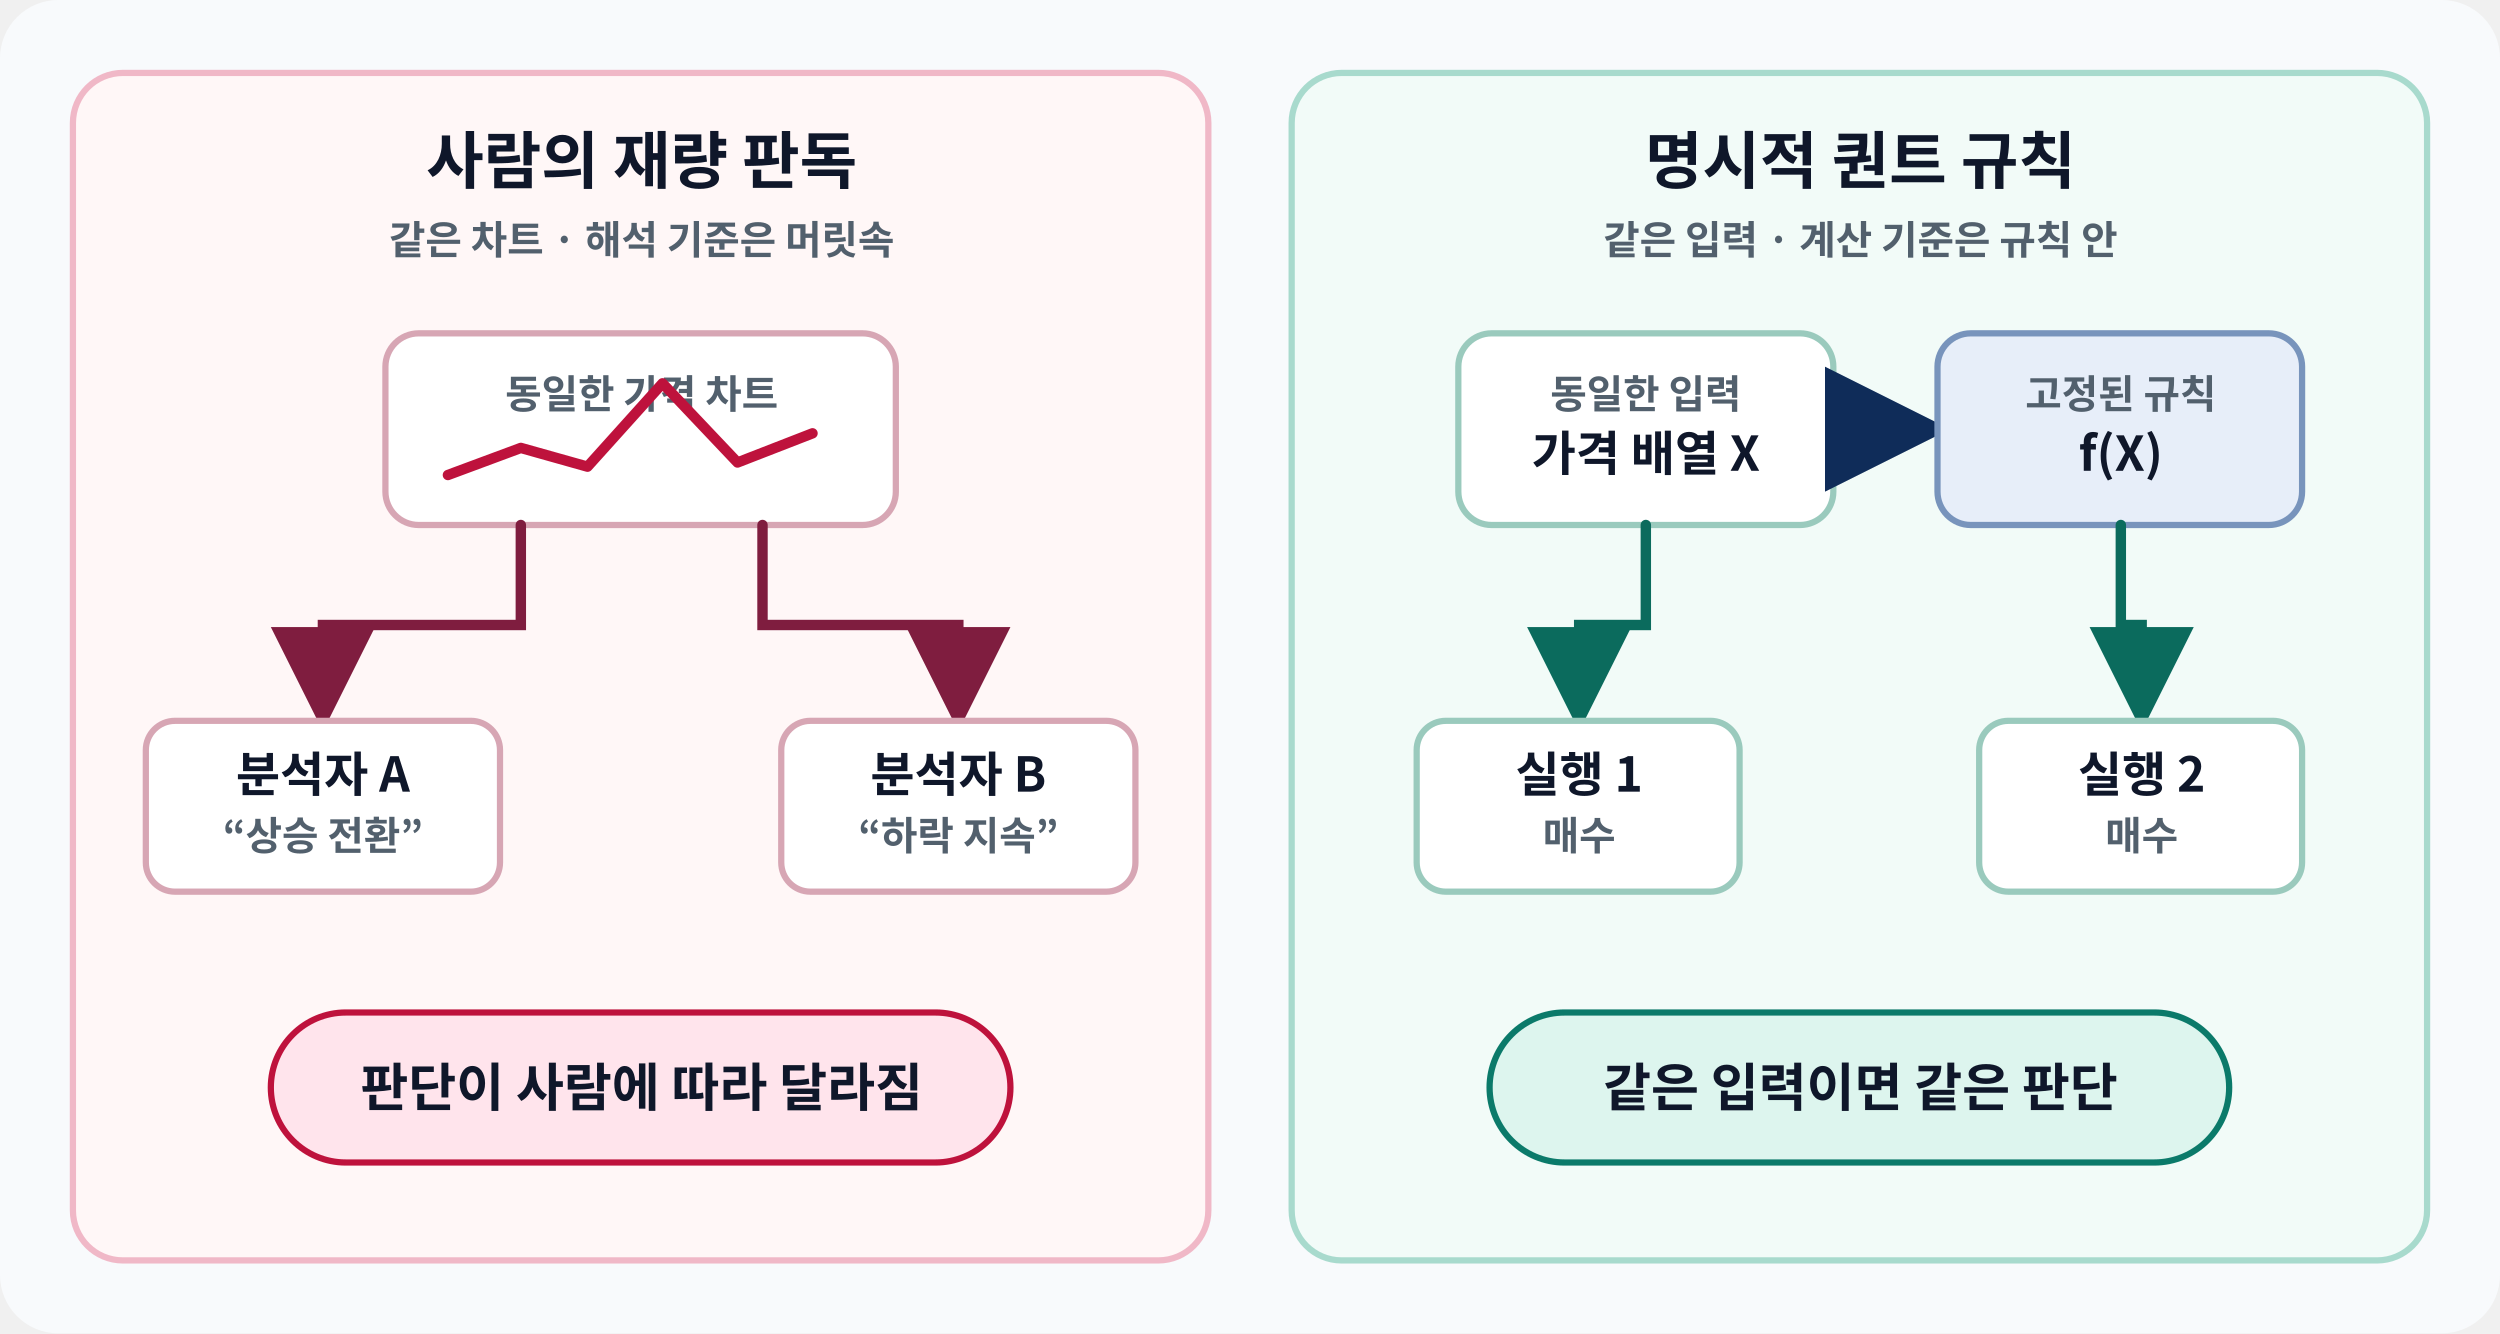
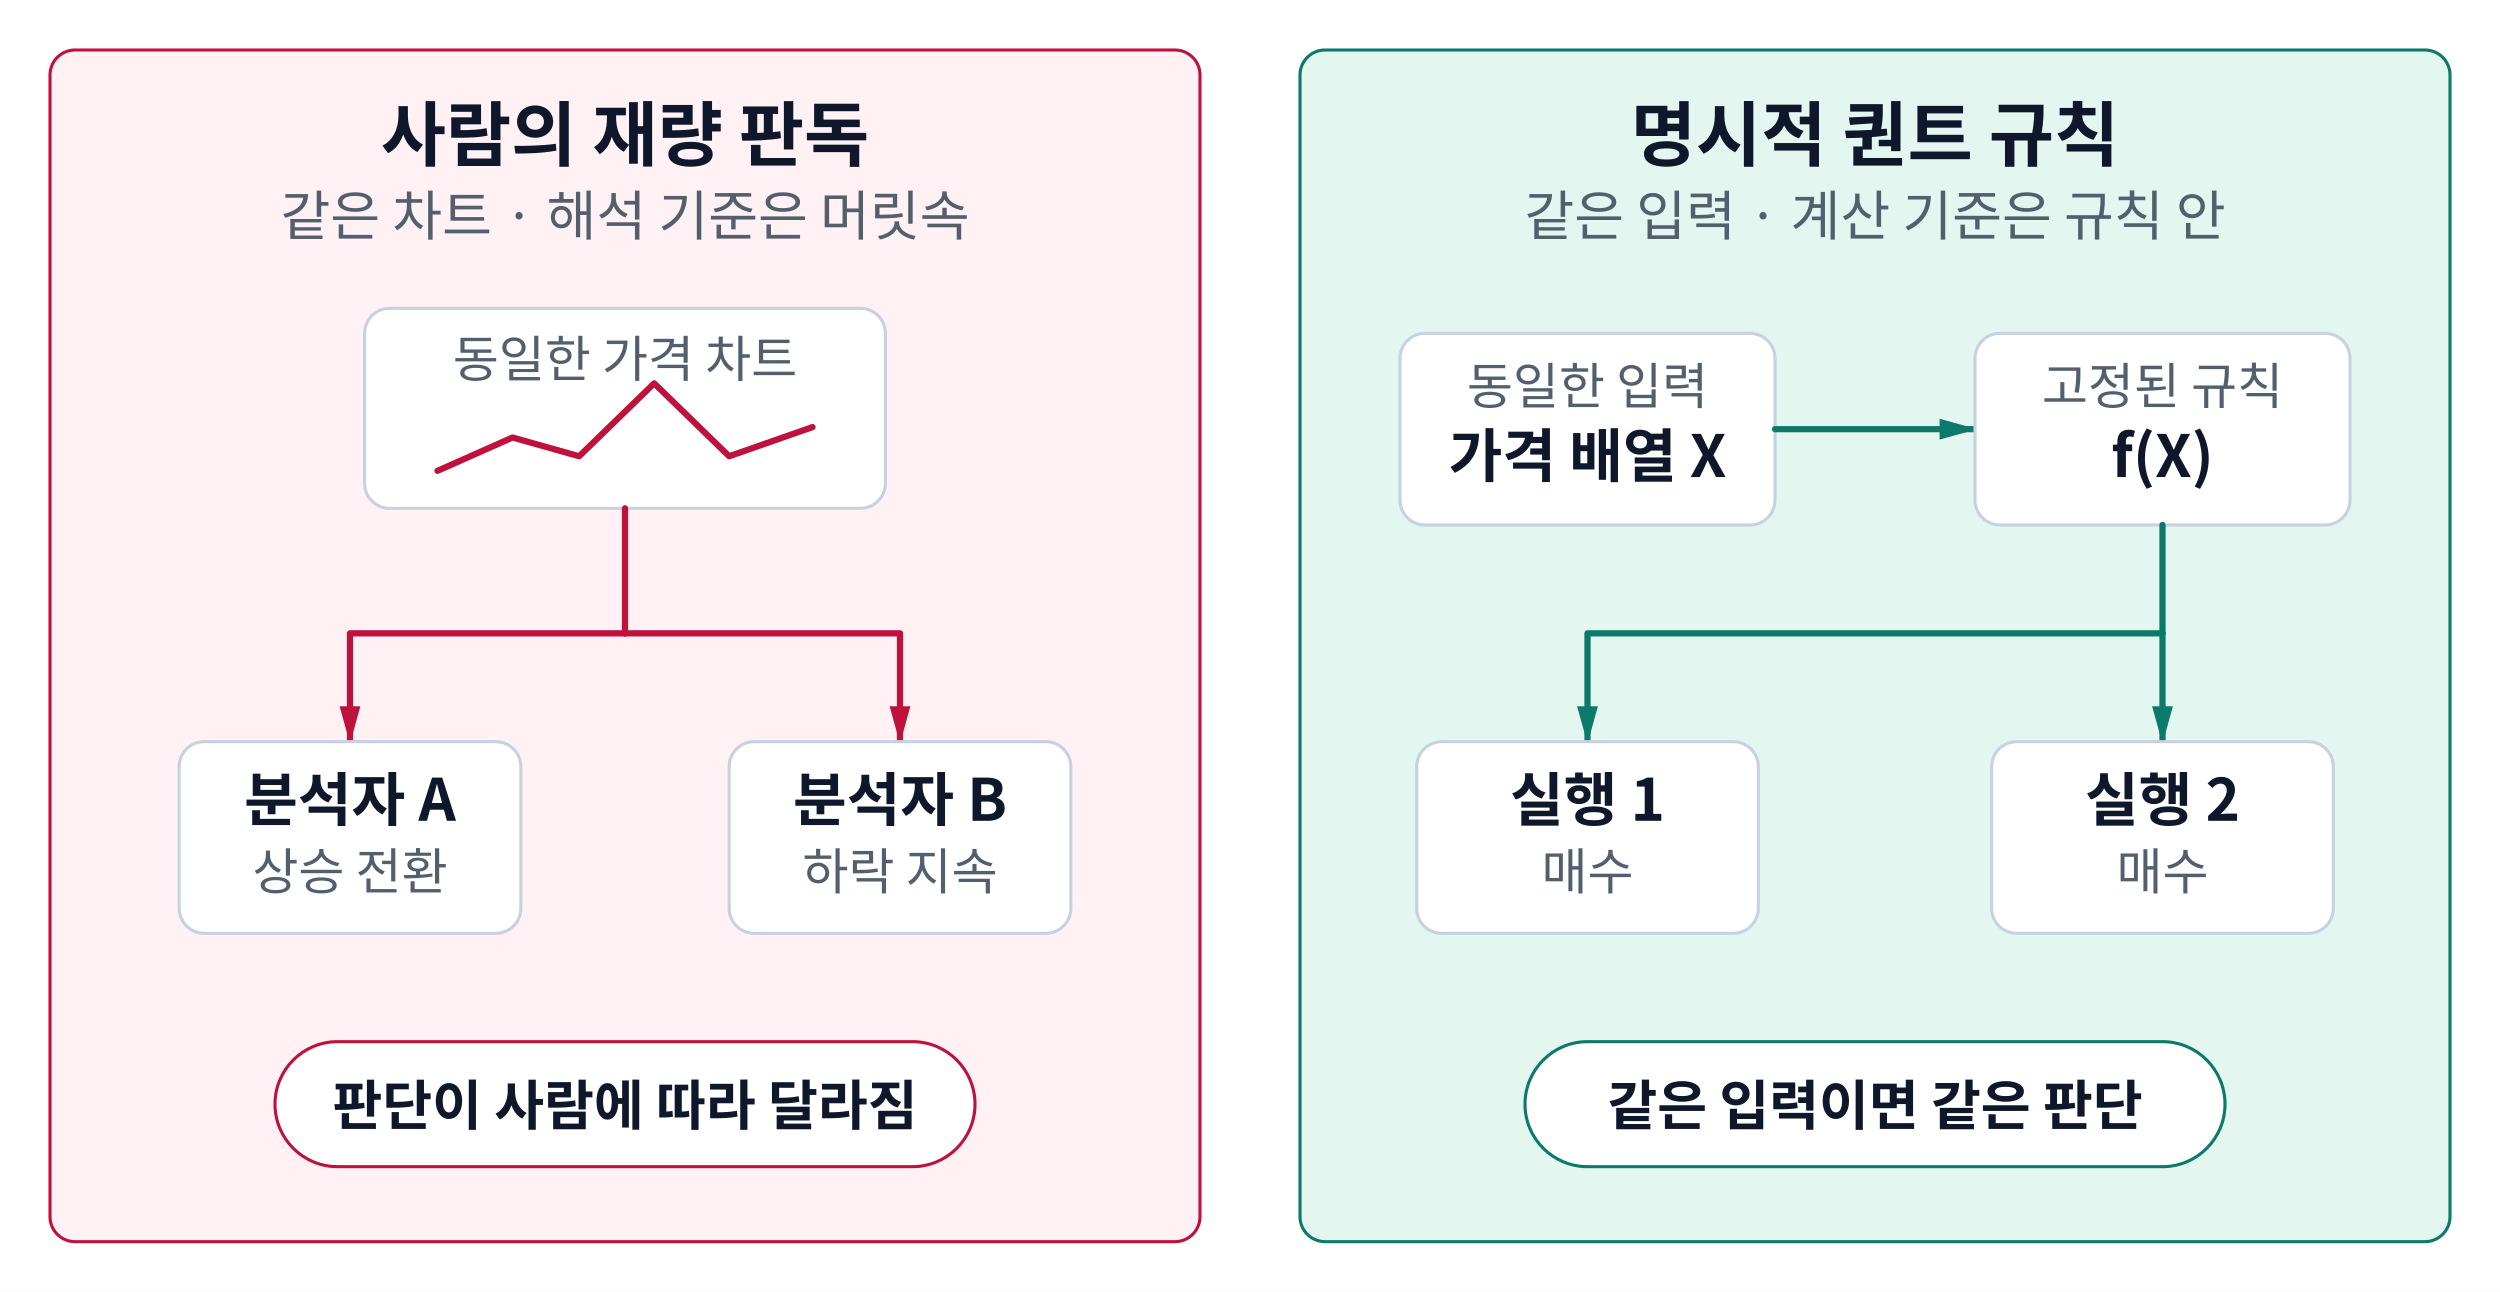
- <svg xmlns="http://www.w3.org/2000/svg" viewBox="0 0 1200 640" role="img" aria-labelledby="title desc">
+ <svg xmlns="http://www.w3.org/2000/svg" viewBox="0 0 1200 620" role="img" aria-labelledby="title desc">
  <defs>
-     <marker id="arrow-red" viewBox="0 0 12 12" refX="10" refY="6" markerWidth="12" markerHeight="12" orient="auto-start-reverse">
-       <path d="M1 1l10 5-10 5z" fill="#7F1D3F" />
-     </marker>
-     <marker id="arrow-green" viewBox="0 0 12 12" refX="10" refY="6" markerWidth="12" markerHeight="12" orient="auto-start-reverse">
-       <path d="M1 1l10 5-10 5z" fill="#0B6B5D" />
-     </marker>
-     <marker id="arrow-navy" viewBox="0 0 12 12" refX="10" refY="6" markerWidth="12" markerHeight="12" orient="auto-start-reverse">
-       <path d="M1 1l10 5-10 5z" fill="#0F2C59" />
+     <marker id="arrow" markerUnits="userSpaceOnUse" viewBox="0 0 18 10" refX="17" refY="5" markerWidth="18" markerHeight="10" orient="auto">
+       <path d="M0 0L18 5L0 10Z" fill="context-stroke" />
    </marker>
    <style>
-       text { font-family:'Noto Sans CJK KR','Apple SD Gothic Neo','Malgun Gothic',sans-serif; fill:#0F172A; }
-       .head { font-size:30px; font-weight:900; }
-       .small { font-size:19px; font-weight:750; fill:#52606D; }
-       .label { font-size:23px; font-weight:850; }
-       .result { font-size:25px; font-weight:900; }
+       text { font-family:"Noto Sans CJK KR","Noto Sans KR",sans-serif; fill:#0F172A; }
+       .title { font-size:34px; font-weight:700; }
+       .body { font-size:26px; font-weight:400; fill:#52606D; }
+       .node-title { font-size:28px; font-weight:700; }
+       .node-body { font-size:24px; font-weight:400; fill:#52606D; }
+       .result { font-size:26px; font-weight:700; }
+       .panel { stroke-width:1.5; }
+       .node { fill:#FFFFFF; stroke:#C7D2E1; stroke-width:1.5; }
+       .rose-flow { fill:none; stroke:#BE123C; stroke-width:3; stroke-linecap:round; stroke-linejoin:round; marker-end:url(#arrow); }
+       .rose-trunk { fill:none; stroke:#BE123C; stroke-width:3; stroke-linecap:round; }
+       .teal-flow { fill:none; stroke:#0B7A6A; stroke-width:3; stroke-linecap:round; stroke-linejoin:round; marker-end:url(#arrow); }
+       .teal-trunk { fill:none; stroke:#0B7A6A; stroke-width:3; stroke-linecap:round; }
    </style>
  </defs>
-   <rect width="1200" height="640" rx="28" fill="#F8FAFC" />
-   <rect x="35" y="35" width="545" height="570" rx="24" fill="#FFF7F7" stroke="#F0B8C7" stroke-width="3" />
-   <text x="308" y="88" text-anchor="middle" class="head" fill="#9F1239">사람의 재량 판독</text>
-   <text x="308" y="122" text-anchor="middle" class="small">같은 차트 · 해석 기준은 머릿속</text>
-   <rect x="185" y="160" width="245" height="92" rx="16" fill="#FFFFFF" stroke="#D7A6B4" stroke-width="3" />
-   <text x="308" y="196" text-anchor="middle" class="small">동일한 가격 차트</text>
-   <polyline points="215,228 250,215 282,224 318,184 354,222 390,208" fill="none" stroke="#BE123C" stroke-width="5" stroke-linecap="round" stroke-linejoin="round" />
-   <path d="M250 252V300H155V346" fill="none" stroke="#7F1D3F" stroke-width="5" stroke-linecap="round" marker-end="url(#arrow-red)" />
-   <path d="M366 252V300H460V346" fill="none" stroke="#7F1D3F" stroke-width="5" stroke-linecap="round" marker-end="url(#arrow-red)" />
-   <rect x="70" y="346" width="170" height="82" rx="14" fill="#FFFFFF" stroke="#D7A6B4" stroke-width="3" />
-   <text x="155" y="380" text-anchor="middle" class="label">분석자 A</text>
-   <text x="155" y="408" text-anchor="middle" class="small">“상승 전환”</text>
-   <rect x="375" y="346" width="170" height="82" rx="14" fill="#FFFFFF" stroke="#D7A6B4" stroke-width="3" />
-   <text x="460" y="380" text-anchor="middle" class="label">분석자 B</text>
-   <text x="460" y="408" text-anchor="middle" class="small">“하락 지속”</text>
-   <rect x="130" y="486" width="355" height="72" rx="36" fill="#FFE4EC" stroke="#BE123C" stroke-width="3" />
-   <text x="308" y="531" text-anchor="middle" class="result" fill="#9F1239">판단이 사람에 따라 달라짐</text>
-   <rect x="620" y="35" width="545" height="570" rx="24" fill="#F2FBF8" stroke="#A8DACD" stroke-width="3" />
-   <text x="893" y="88" text-anchor="middle" class="head" fill="#0B6B5D">명시적 퀀트 규칙</text>
-   <text x="893" y="122" text-anchor="middle" class="small">같은 입력 · 계산 기준은 규칙 안</text>
-   <rect x="700" y="160" width="180" height="92" rx="16" fill="#FFFFFF" stroke="#9ACABD" stroke-width="3" />
-   <text x="790" y="196" text-anchor="middle" class="small">동일한 입력</text>
-   <text x="790" y="226" text-anchor="middle" class="label">가격 배열 X</text>
-   <path d="M880 206H930" fill="none" stroke="#0F2C59" stroke-width="6" stroke-linecap="round" marker-end="url(#arrow-navy)" />
-   <rect x="930" y="160" width="175" height="92" rx="16" fill="#E7EEF9" stroke="#7894BC" stroke-width="3" />
-   <text x="1018" y="196" text-anchor="middle" class="small">고정된 규칙</text>
-   <text x="1018" y="226" text-anchor="middle" class="label">f(X)</text>
-   <path d="M790 252V300H758V346" fill="none" stroke="#0B6B5D" stroke-width="5" stroke-linecap="round" marker-end="url(#arrow-green)" />
-   <path d="M1018 252V300H1028V346" fill="none" stroke="#0B6B5D" stroke-width="5" stroke-linecap="round" marker-end="url(#arrow-green)" />
-   <rect x="680" y="346" width="155" height="82" rx="14" fill="#FFFFFF" stroke="#9ACABD" stroke-width="3" />
-   <text x="758" y="380" text-anchor="middle" class="label">실행 1</text>
-   <text x="758" y="408" text-anchor="middle" class="small">매수</text>
-   <rect x="950" y="346" width="155" height="82" rx="14" fill="#FFFFFF" stroke="#9ACABD" stroke-width="3" />
-   <text x="1028" y="380" text-anchor="middle" class="label">실행 2</text>
-   <text x="1028" y="408" text-anchor="middle" class="small">매수</text>
-   <rect x="715" y="486" width="355" height="72" rx="36" fill="#DDF5EE" stroke="#0B7A6A" stroke-width="3" />
-   <text x="893" y="531" text-anchor="middle" class="result" fill="#0B6B5D">같은 입력이면 같은 판단</text>
+   <rect width="1200" height="620" fill="#FFFFFF" />
+   <g>
+     <rect class="panel" x="24" y="24" width="552" height="572" rx="12" fill="#FFF1F4" stroke="#BE123C" />
+     <text class="title" x="300" y="77" text-anchor="middle">사람의 재량 판독</text>
+     <text class="body" x="300" y="113" text-anchor="middle">같은 차트 · 해석 기준은 머릿속</text>
+     <rect class="node" x="175" y="148" width="250" height="96" rx="12" />
+     <text class="node-body" x="300" y="181" text-anchor="middle">동일한 가격 차트</text>
+     <polyline points="210,226 246,210 278,219 314,184 350,219 390,205" fill="none" stroke="#BE123C" stroke-width="3" stroke-linecap="round" stroke-linejoin="round" />
+     <path class="rose-trunk" d="M300 244V304" />
+     <path class="rose-flow" d="M300 304H168V356" />
+     <path class="rose-flow" d="M300 304H432V356" />
+     <rect class="node" x="86" y="356" width="164" height="92" rx="12" />
+     <text class="node-title" x="168" y="394" text-anchor="middle">분석자 A</text>
+     <text class="node-body" x="168" y="427" text-anchor="middle">상승 전환</text>
+     <rect class="node" x="350" y="356" width="164" height="92" rx="12" />
+     <text class="node-title" x="432" y="394" text-anchor="middle">분석자 B</text>
+     <text class="node-body" x="432" y="427" text-anchor="middle">하락 지속</text>
+     <rect x="132" y="500" width="336" height="60" rx="30" fill="#FFFFFF" stroke="#BE123C" stroke-width="1.5" />
+     <text class="result" x="300" y="540" text-anchor="middle" fill="#BE123C">판단이 사람에 따라 달라짐</text>
+   </g>
+   <g>
+     <rect class="panel" x="624" y="24" width="552" height="572" rx="12" fill="#E4F6F0" stroke="#0B7A6A" />
+     <text class="title" x="900" y="77" text-anchor="middle">명시적 퀀트 규칙</text>
+     <text class="body" x="900" y="113" text-anchor="middle">같은 입력 · 계산 기준은 규칙 안</text>
+     <rect class="node" x="672" y="160" width="180" height="92" rx="12" />
+     <text class="node-body" x="762" y="194" text-anchor="middle">동일한 입력</text>
+     <text class="node-title" x="762" y="229" text-anchor="middle">가격 배열 X</text>
+     <path class="teal-flow" d="M852 206H948" />
+     <rect class="node" x="948" y="160" width="180" height="92" rx="12" fill="#E7EEF9" />
+     <text class="node-body" x="1038" y="194" text-anchor="middle">고정된 규칙</text>
+     <text class="node-title" x="1038" y="229" text-anchor="middle">f(X)</text>
+     <path class="teal-trunk" d="M1038 252V304" />
+     <path class="teal-flow" d="M1038 304H762V356" />
+     <path class="teal-flow" d="M1038 304V356" />
+     <rect class="node" x="680" y="356" width="164" height="92" rx="12" />
+     <text class="node-title" x="762" y="394" text-anchor="middle">실행 1</text>
+     <text class="node-body" x="762" y="427" text-anchor="middle">매수</text>
+     <rect class="node" x="956" y="356" width="164" height="92" rx="12" />
+     <text class="node-title" x="1038" y="394" text-anchor="middle">실행 2</text>
+     <text class="node-body" x="1038" y="427" text-anchor="middle">매수</text>
+     <rect x="732" y="500" width="336" height="60" rx="30" fill="#FFFFFF" stroke="#0B7A6A" stroke-width="1.5" />
+     <text class="result" x="900" y="540" text-anchor="middle" fill="#0B7A6A">같은 입력이면 같은 판단</text>
+   </g>
</svg>
